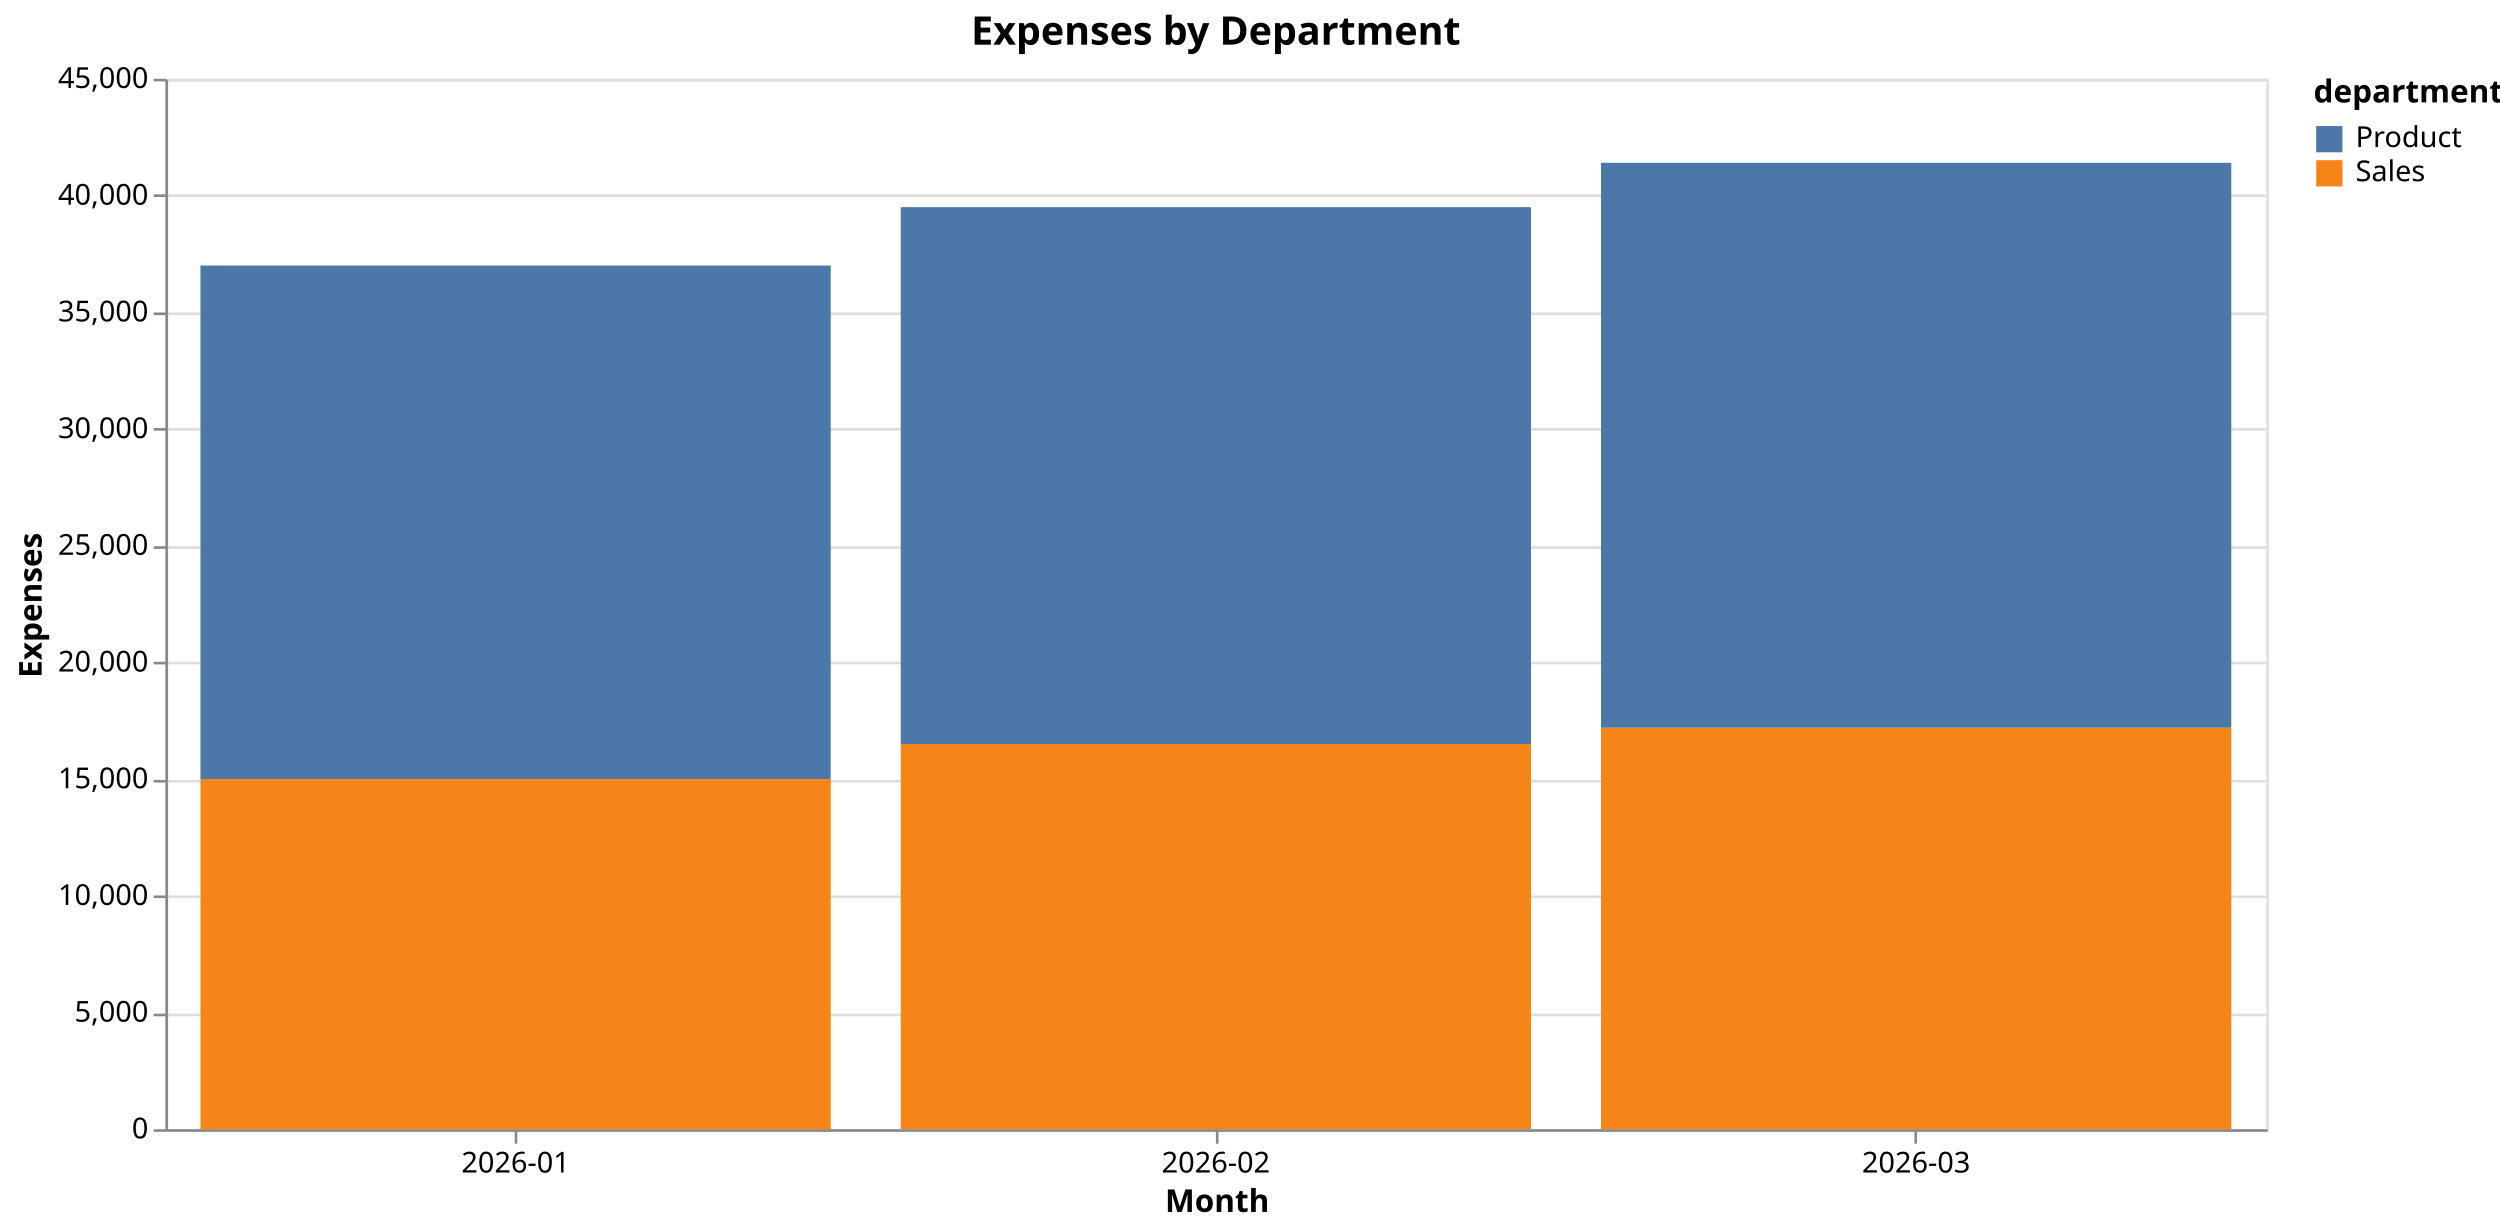
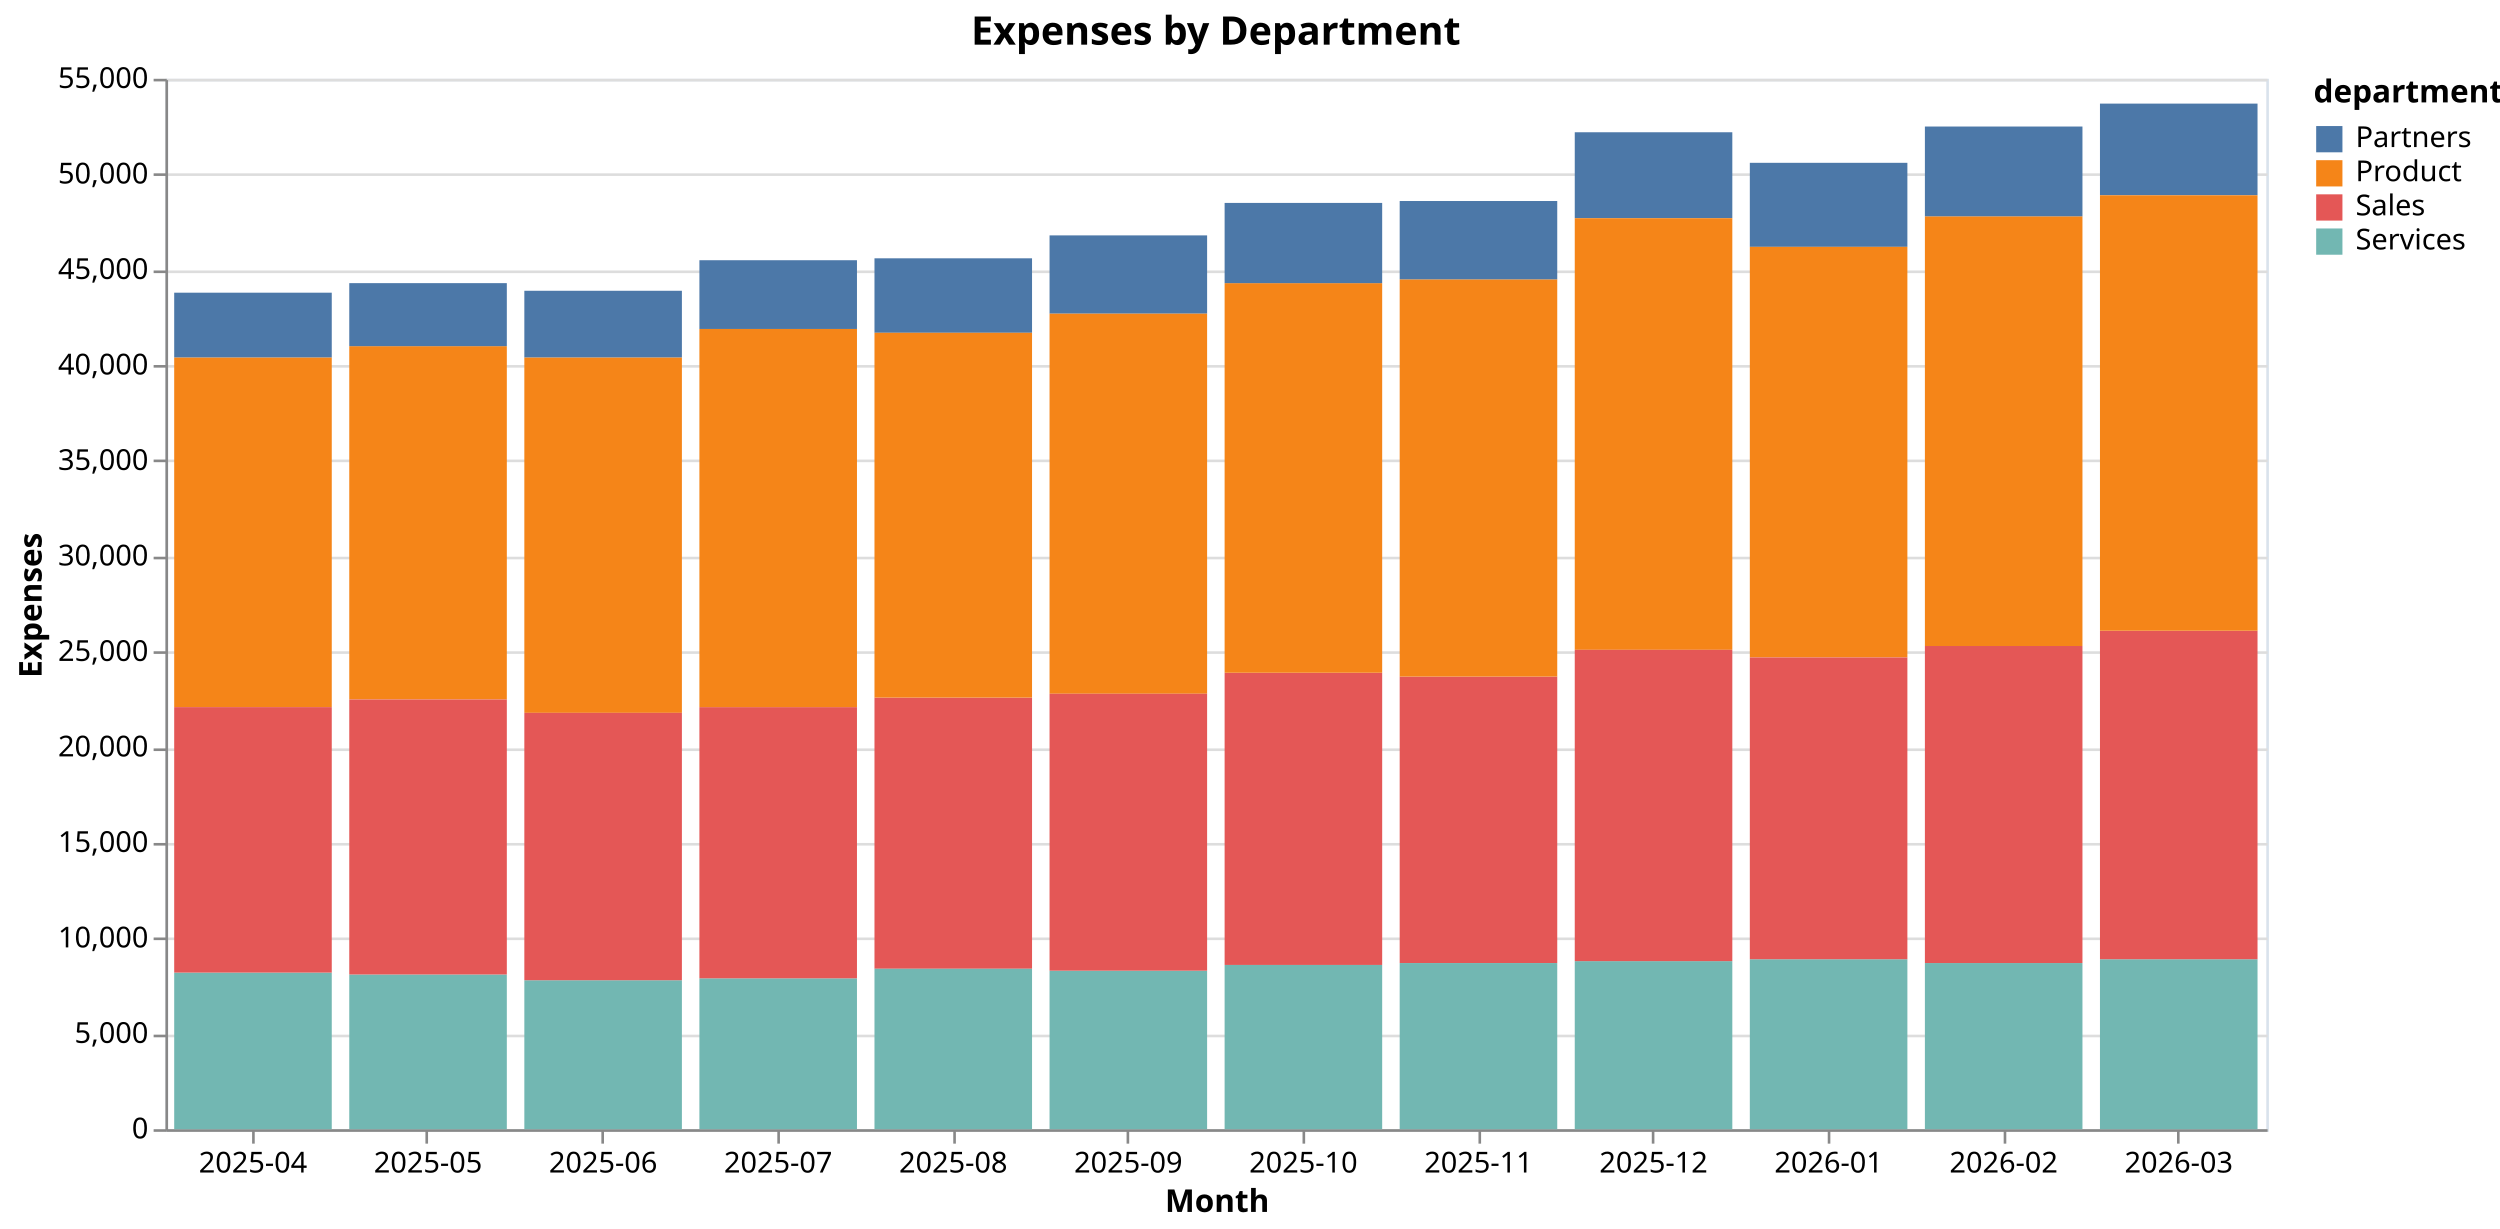
<svg xmlns="http://www.w3.org/2000/svg" version="1.1" class="marks" width="952" height="468" viewBox="0 0 952 468">
  <style>@font-face{font-family:'Hanken Grotesk';src:url('../assets/fonts/HankenGrotesk-Regular.ttf') format('truetype');font-weight:400;font-style:normal;}@font-face{font-family:'Hanken Grotesk';src:url('../assets/fonts/HankenGrotesk-Medium.ttf') format('truetype');font-weight:500;font-style:normal;}@font-face{font-family:'Hanken Grotesk';src:url('../assets/fonts/HankenGrotesk-SemiBold.ttf') format('truetype');font-weight:600;font-style:normal;}@font-face{font-family:'Hanken Grotesk';src:url('../assets/fonts/HankenGrotesk-Bold.ttf') format('truetype');font-weight:700;font-style:normal;}</style>
  <rect width="952" height="468" fill="white" />
  <g fill="none" stroke-miterlimit="10" transform="translate(63,30)">
    <g class="mark-group role-frame root" role="graphics-object" aria-roledescription="group mark container">
      <g transform="translate(0,0)">
        <path class="background" aria-hidden="true" d="M0.5,0.5h800v400h-800Z" stroke="#d9e2ec" />
        <g>
          <g class="mark-group role-axis" aria-hidden="true">
            <g transform="translate(0.5,0.5)">
              <path class="background" aria-hidden="true" d="M0,0h0v0h0Z" pointer-events="none" />
              <g>
                <g class="mark-rule role-axis-grid" pointer-events="none">
                  <line transform="translate(0,400)" x2="800" y2="0" stroke="#ddd" stroke-width="1" opacity="1" />
-                   <line transform="translate(0,356)" x2="800" y2="0" stroke="#ddd" stroke-width="1" opacity="1" />
-                   <line transform="translate(0,311)" x2="800" y2="0" stroke="#ddd" stroke-width="1" opacity="1" />
-                   <line transform="translate(0,267)" x2="800" y2="0" stroke="#ddd" stroke-width="1" opacity="1" />
-                   <line transform="translate(0,222)" x2="800" y2="0" stroke="#ddd" stroke-width="1" opacity="1" />
-                   <line transform="translate(0,178)" x2="800" y2="0" stroke="#ddd" stroke-width="1" opacity="1" />
-                   <line transform="translate(0,133)" x2="800" y2="0" stroke="#ddd" stroke-width="1" opacity="1" />
-                   <line transform="translate(0,89)" x2="800" y2="0" stroke="#ddd" stroke-width="1" opacity="1" />
-                   <line transform="translate(0,44)" x2="800" y2="0" stroke="#ddd" stroke-width="1" opacity="1" />
+                   <line transform="translate(0,364)" x2="800" y2="0" stroke="#ddd" stroke-width="1" opacity="1" />
+                   <line transform="translate(0,327)" x2="800" y2="0" stroke="#ddd" stroke-width="1" opacity="1" />
+                   <line transform="translate(0,291)" x2="800" y2="0" stroke="#ddd" stroke-width="1" opacity="1" />
+                   <line transform="translate(0,255)" x2="800" y2="0" stroke="#ddd" stroke-width="1" opacity="1" />
+                   <line transform="translate(0,218)" x2="800" y2="0" stroke="#ddd" stroke-width="1" opacity="1" />
+                   <line transform="translate(0,182)" x2="800" y2="0" stroke="#ddd" stroke-width="1" opacity="1" />
+                   <line transform="translate(0,145)" x2="800" y2="0" stroke="#ddd" stroke-width="1" opacity="1" />
+                   <line transform="translate(0,109)" x2="800" y2="0" stroke="#ddd" stroke-width="1" opacity="1" />
+                   <line transform="translate(0,73)" x2="800" y2="0" stroke="#ddd" stroke-width="1" opacity="1" />
+                   <line transform="translate(0,36)" x2="800" y2="0" stroke="#ddd" stroke-width="1" opacity="1" />
                  <line transform="translate(0,0)" x2="800" y2="0" stroke="#ddd" stroke-width="1" opacity="1" />
                </g>
              </g>
              <path class="foreground" aria-hidden="true" d="" pointer-events="none" display="none" />
            </g>
          </g>
-           <g class="mark-group role-axis" role="graphics-symbol" aria-roledescription="axis" aria-label="X-axis titled 'Month' for a discrete scale with 3 values: 2026-01, 2026-02, 2026-03">
+           <g class="mark-group role-axis" role="graphics-symbol" aria-roledescription="axis" aria-label="X-axis titled 'Month' for a discrete scale with 12 values: 2025-04, 2025-05, 2025-06, 2025-07, 2025-08, ending with 2026-03">
            <g transform="translate(0.5,400.5)">
              <path class="background" aria-hidden="true" d="M0,0h0v0h0Z" pointer-events="none" />
              <g>
                <g class="mark-rule role-axis-tick" pointer-events="none">
-                   <line transform="translate(133,0)" x2="0" y2="5" stroke="#888" stroke-width="1" opacity="1" />
-                   <line transform="translate(400,0)" x2="0" y2="5" stroke="#888" stroke-width="1" opacity="1" />
-                   <line transform="translate(666,0)" x2="0" y2="5" stroke="#888" stroke-width="1" opacity="1" />
+                   <line transform="translate(33,0)" x2="0" y2="5" stroke="#888" stroke-width="1" opacity="1" />
+                   <line transform="translate(99,0)" x2="0" y2="5" stroke="#888" stroke-width="1" opacity="1" />
+                   <line transform="translate(166,0)" x2="0" y2="5" stroke="#888" stroke-width="1" opacity="1" />
+                   <line transform="translate(233,0)" x2="0" y2="5" stroke="#888" stroke-width="1" opacity="1" />
+                   <line transform="translate(300,0)" x2="0" y2="5" stroke="#888" stroke-width="1" opacity="1" />
+                   <line transform="translate(366,0)" x2="0" y2="5" stroke="#888" stroke-width="1" opacity="1" />
+                   <line transform="translate(433,0)" x2="0" y2="5" stroke="#888" stroke-width="1" opacity="1" />
+                   <line transform="translate(500,0)" x2="0" y2="5" stroke="#888" stroke-width="1" opacity="1" />
+                   <line transform="translate(566,0)" x2="0" y2="5" stroke="#888" stroke-width="1" opacity="1" />
+                   <line transform="translate(633,0)" x2="0" y2="5" stroke="#888" stroke-width="1" opacity="1" />
+                   <line transform="translate(700,0)" x2="0" y2="5" stroke="#888" stroke-width="1" opacity="1" />
+                   <line transform="translate(766,0)" x2="0" y2="5" stroke="#888" stroke-width="1" opacity="1" />
                </g>
                <g class="mark-text role-axis-label" pointer-events="none">
-                   <text text-anchor="middle" transform="translate(132.8333,16)" font-family="Hanken Grotesk" font-size="11px" fill="#000" opacity="1">2026-01</text>
-                   <text text-anchor="middle" transform="translate(399.5,16)" font-family="Hanken Grotesk" font-size="11px" fill="#000" opacity="1">2026-02</text>
-                   <text text-anchor="middle" transform="translate(666.1667,16)" font-family="Hanken Grotesk" font-size="11px" fill="#000" opacity="1">2026-03</text>
+                   <text text-anchor="middle" transform="translate(32.83333,16)" font-family="Hanken Grotesk" font-size="11px" fill="#000" opacity="1">2025-04</text>
+                   <text text-anchor="middle" transform="translate(99.5,16)" font-family="Hanken Grotesk" font-size="11px" fill="#000" opacity="1">2025-05</text>
+                   <text text-anchor="middle" transform="translate(166.1667,16)" font-family="Hanken Grotesk" font-size="11px" fill="#000" opacity="1">2025-06</text>
+                   <text text-anchor="middle" transform="translate(232.8333,16)" font-family="Hanken Grotesk" font-size="11px" fill="#000" opacity="1">2025-07</text>
+                   <text text-anchor="middle" transform="translate(299.5,16)" font-family="Hanken Grotesk" font-size="11px" fill="#000" opacity="1">2025-08</text>
+                   <text text-anchor="middle" transform="translate(366.1667,16)" font-family="Hanken Grotesk" font-size="11px" fill="#000" opacity="1">2025-09</text>
+                   <text text-anchor="middle" transform="translate(432.8333,16)" font-family="Hanken Grotesk" font-size="11px" fill="#000" opacity="1">2025-10</text>
+                   <text text-anchor="middle" transform="translate(499.5,16)" font-family="Hanken Grotesk" font-size="11px" fill="#000" opacity="1">2025-11</text>
+                   <text text-anchor="middle" transform="translate(566.1667,16)" font-family="Hanken Grotesk" font-size="11px" fill="#000" opacity="1">2025-12</text>
+                   <text text-anchor="middle" transform="translate(632.8333,16)" font-family="Hanken Grotesk" font-size="11px" fill="#000" opacity="1">2026-01</text>
+                   <text text-anchor="middle" transform="translate(699.5,16)" font-family="Hanken Grotesk" font-size="11px" fill="#000" opacity="1">2026-02</text>
+                   <text text-anchor="middle" transform="translate(766.1667,16)" font-family="Hanken Grotesk" font-size="11px" fill="#000" opacity="1">2026-03</text>
                </g>
                <g class="mark-rule role-axis-domain" pointer-events="none">
                  <line transform="translate(0,0)" x2="800" y2="0" stroke="#888" stroke-width="1" opacity="1" />
                </g>
                <g class="mark-text role-axis-title" pointer-events="none">
                  <text text-anchor="middle" transform="translate(400,31)" font-family="Hanken Grotesk" font-size="12px" font-weight="600" fill="#000" opacity="1">Month</text>
                </g>
              </g>
              <path class="foreground" aria-hidden="true" d="" pointer-events="none" display="none" />
            </g>
          </g>
-           <g class="mark-group role-axis" role="graphics-symbol" aria-roledescription="axis" aria-label="Y-axis titled 'Expenses' for a linear scale with values from 0 to 45,000">
+           <g class="mark-group role-axis" role="graphics-symbol" aria-roledescription="axis" aria-label="Y-axis titled 'Expenses' for a linear scale with values from 0 to 55,000">
            <g transform="translate(0.5,0.5)">
              <path class="background" aria-hidden="true" d="M0,0h0v0h0Z" pointer-events="none" />
              <g>
                <g class="mark-rule role-axis-tick" pointer-events="none">
                  <line transform="translate(0,400)" x2="-5" y2="0" stroke="#888" stroke-width="1" opacity="1" />
-                   <line transform="translate(0,356)" x2="-5" y2="0" stroke="#888" stroke-width="1" opacity="1" />
-                   <line transform="translate(0,311)" x2="-5" y2="0" stroke="#888" stroke-width="1" opacity="1" />
-                   <line transform="translate(0,267)" x2="-5" y2="0" stroke="#888" stroke-width="1" opacity="1" />
-                   <line transform="translate(0,222)" x2="-5" y2="0" stroke="#888" stroke-width="1" opacity="1" />
-                   <line transform="translate(0,178)" x2="-5" y2="0" stroke="#888" stroke-width="1" opacity="1" />
-                   <line transform="translate(0,133)" x2="-5" y2="0" stroke="#888" stroke-width="1" opacity="1" />
-                   <line transform="translate(0,89)" x2="-5" y2="0" stroke="#888" stroke-width="1" opacity="1" />
-                   <line transform="translate(0,44)" x2="-5" y2="0" stroke="#888" stroke-width="1" opacity="1" />
+                   <line transform="translate(0,364)" x2="-5" y2="0" stroke="#888" stroke-width="1" opacity="1" />
+                   <line transform="translate(0,327)" x2="-5" y2="0" stroke="#888" stroke-width="1" opacity="1" />
+                   <line transform="translate(0,291)" x2="-5" y2="0" stroke="#888" stroke-width="1" opacity="1" />
+                   <line transform="translate(0,255)" x2="-5" y2="0" stroke="#888" stroke-width="1" opacity="1" />
+                   <line transform="translate(0,218)" x2="-5" y2="0" stroke="#888" stroke-width="1" opacity="1" />
+                   <line transform="translate(0,182)" x2="-5" y2="0" stroke="#888" stroke-width="1" opacity="1" />
+                   <line transform="translate(0,145)" x2="-5" y2="0" stroke="#888" stroke-width="1" opacity="1" />
+                   <line transform="translate(0,109)" x2="-5" y2="0" stroke="#888" stroke-width="1" opacity="1" />
+                   <line transform="translate(0,73)" x2="-5" y2="0" stroke="#888" stroke-width="1" opacity="1" />
+                   <line transform="translate(0,36)" x2="-5" y2="0" stroke="#888" stroke-width="1" opacity="1" />
                  <line transform="translate(0,0)" x2="-5" y2="0" stroke="#888" stroke-width="1" opacity="1" />
                </g>
                <g class="mark-text role-axis-label" pointer-events="none">
                  <text text-anchor="end" transform="translate(-7,403)" font-family="Hanken Grotesk" font-size="11px" fill="#000" opacity="1">0</text>
-                   <text text-anchor="end" transform="translate(-7,358.5556)" font-family="Hanken Grotesk" font-size="11px" fill="#000" opacity="1">5,000</text>
-                   <text text-anchor="end" transform="translate(-7,314.1111)" font-family="Hanken Grotesk" font-size="11px" fill="#000" opacity="1">10,000</text>
-                   <text text-anchor="end" transform="translate(-7,269.6667)" font-family="Hanken Grotesk" font-size="11px" fill="#000" opacity="1">15,000</text>
-                   <text text-anchor="end" transform="translate(-7,225.2222)" font-family="Hanken Grotesk" font-size="11px" fill="#000" opacity="1">20,000</text>
-                   <text text-anchor="end" transform="translate(-7,180.7778)" font-family="Hanken Grotesk" font-size="11px" fill="#000" opacity="1">25,000</text>
-                   <text text-anchor="end" transform="translate(-7,136.3333)" font-family="Hanken Grotesk" font-size="11px" fill="#000" opacity="1">30,000</text>
-                   <text text-anchor="end" transform="translate(-7,91.88889)" font-family="Hanken Grotesk" font-size="11px" fill="#000" opacity="1">35,000</text>
-                   <text text-anchor="end" transform="translate(-7,47.44444)" font-family="Hanken Grotesk" font-size="11px" fill="#000" opacity="1">40,000</text>
-                   <text text-anchor="end" transform="translate(-7,3)" font-family="Hanken Grotesk" font-size="11px" fill="#000" opacity="1">45,000</text>
+                   <text text-anchor="end" transform="translate(-7,366.6364)" font-family="Hanken Grotesk" font-size="11px" fill="#000" opacity="1">5,000</text>
+                   <text text-anchor="end" transform="translate(-7,330.2727)" font-family="Hanken Grotesk" font-size="11px" fill="#000" opacity="1">10,000</text>
+                   <text text-anchor="end" transform="translate(-7,293.9091)" font-family="Hanken Grotesk" font-size="11px" fill="#000" opacity="1">15,000</text>
+                   <text text-anchor="end" transform="translate(-7,257.5455)" font-family="Hanken Grotesk" font-size="11px" fill="#000" opacity="1">20,000</text>
+                   <text text-anchor="end" transform="translate(-7,221.1818)" font-family="Hanken Grotesk" font-size="11px" fill="#000" opacity="1">25,000</text>
+                   <text text-anchor="end" transform="translate(-7,184.8182)" font-family="Hanken Grotesk" font-size="11px" fill="#000" opacity="1">30,000</text>
+                   <text text-anchor="end" transform="translate(-7,148.4545)" font-family="Hanken Grotesk" font-size="11px" fill="#000" opacity="1">35,000</text>
+                   <text text-anchor="end" transform="translate(-7,112.0909)" font-family="Hanken Grotesk" font-size="11px" fill="#000" opacity="1">40,000</text>
+                   <text text-anchor="end" transform="translate(-7,75.72727)" font-family="Hanken Grotesk" font-size="11px" fill="#000" opacity="1">45,000</text>
+                   <text text-anchor="end" transform="translate(-7,39.36364)" font-family="Hanken Grotesk" font-size="11px" fill="#000" opacity="1">50,000</text>
+                   <text text-anchor="end" transform="translate(-7,3)" font-family="Hanken Grotesk" font-size="11px" fill="#000" opacity="1">55,000</text>
                </g>
                <g class="mark-rule role-axis-domain" pointer-events="none">
                  <line transform="translate(0,400)" x2="0" y2="-400" stroke="#888" stroke-width="1" opacity="1" />
                </g>
                <g class="mark-text role-axis-title" pointer-events="none">
                  <text text-anchor="middle" transform="translate(-44.64453,200) rotate(-90) translate(0,-3)" font-family="Hanken Grotesk" font-size="12px" font-weight="600" fill="#000" opacity="1">Expenses</text>
                </g>
              </g>
              <path class="foreground" aria-hidden="true" d="" pointer-events="none" display="none" />
            </g>
          </g>
          <g class="mark-rect role-mark marks" role="graphics-object" aria-roledescription="rect mark container">
-             <path aria-label="Month: 2026-02; Expenses: 23000; department: Product; month: 2026-02; expenses: 23000" role="graphics-symbol" aria-roledescription="bar" d="M280,48.889h240v204.444h-240Z" fill="#4c78a8" opacity="1" />
-             <path aria-label="Month: 2026-03; Expenses: 17200; department: Sales; month: 2026-03; expenses: 17200" role="graphics-symbol" aria-roledescription="bar" d="M546.667,247.111h240v152.889h-240Z" fill="#f58518" opacity="1" />
-             <path aria-label="Month: 2026-01; Expenses: 22000; department: Product; month: 2026-01; expenses: 22000" role="graphics-symbol" aria-roledescription="bar" d="M13.333,71.111h240v195.556h-240Z" fill="#4c78a8" opacity="1" />
-             <path aria-label="Month: 2026-01; Expenses: 15000; department: Sales; month: 2026-01; expenses: 15000" role="graphics-symbol" aria-roledescription="bar" d="M13.333,266.667h240v133.333h-240Z" fill="#f58518" opacity="1" />
-             <path aria-label="Month: 2026-02; Expenses: 16500; department: Sales; month: 2026-02; expenses: 16500" role="graphics-symbol" aria-roledescription="bar" d="M280,253.333h240v146.667h-240Z" fill="#f58518" opacity="1" />
-             <path aria-label="Month: 2026-03; Expenses: 24200; department: Product; month: 2026-03; expenses: 24200" role="graphics-symbol" aria-roledescription="bar" d="M546.667,32h240v215.111h-240Z" fill="#4c78a8" opacity="1" />
-           </g>
-           <g class="mark-group role-legend" role="graphics-symbol" aria-roledescription="legend" aria-label="Symbol legend titled 'department' for fill color with 2 values: Product, Sales">
+             <path aria-label="Month: 2025-07; Expenses: 7900; department: Services; month: 2025-07; expenses: 7900" role="graphics-symbol" aria-roledescription="bar" d="M203.333,342.545h60v57.455h-60Z" fill="#72b7b2" opacity="1" />
+             <path aria-label="Month: 2025-07; Expenses: 3600; department: Partners; month: 2025-07; expenses: 3600" role="graphics-symbol" aria-roledescription="bar" d="M203.333,69.091h60v26.182h-60Z" fill="#4c78a8" opacity="1" />
+             <path aria-label="Month: 2025-08; Expenses: 14200; department: Sales; month: 2025-08; expenses: 14200" role="graphics-symbol" aria-roledescription="bar" d="M270,235.636h60v103.273h-60Z" fill="#e45756" opacity="1" />
+             <path aria-label="Month: 2025-05; Expenses: 18500; department: Product; month: 2025-05; expenses: 18500" role="graphics-symbol" aria-roledescription="bar" d="M70,101.818h60v134.545h-60Z" fill="#f58518" opacity="1" />
+             <path aria-label="Month: 2026-02; Expenses: 22500; department: Product; month: 2026-02; expenses: 22500" role="graphics-symbol" aria-roledescription="bar" d="M670,52.364h60v163.636h-60Z" fill="#f58518" opacity="1" />
+             <path aria-label="Month: 2026-03; Expenses: 8900; department: Services; month: 2026-03; expenses: 8900" role="graphics-symbol" aria-roledescription="bar" d="M736.667,335.273h60v64.727h-60Z" fill="#72b7b2" opacity="1" />
+             <path aria-label="Month: 2026-03; Expenses: 4800; department: Partners; month: 2026-03; expenses: 4800" role="graphics-symbol" aria-roledescription="bar" d="M736.667,9.455h60v34.909h-60Z" fill="#4c78a8" opacity="1" />
+             <path aria-label="Month: 2025-07; Expenses: 14200; department: Sales; month: 2025-07; expenses: 14200" role="graphics-symbol" aria-roledescription="bar" d="M203.333,239.273h60v103.273h-60Z" fill="#e45756" opacity="1" />
+             <path aria-label="Month: 2025-08; Expenses: 8400; department: Services; month: 2025-08; expenses: 8400" role="graphics-symbol" aria-roledescription="bar" d="M270,338.909h60v61.091h-60Z" fill="#72b7b2" opacity="1" />
+             <path aria-label="Month: 2025-08; Expenses: 3900; department: Partners; month: 2025-08; expenses: 3900" role="graphics-symbol" aria-roledescription="bar" d="M270,68.364h60v28.364h-60Z" fill="#4c78a8" opacity="1" />
+             <path aria-label="Month: 2026-03; Expenses: 17200; department: Sales; month: 2026-03; expenses: 17200" role="graphics-symbol" aria-roledescription="bar" d="M736.667,210.182h60v125.091h-60Z" fill="#e45756" opacity="1" />
+             <path aria-label="Month: 2025-07; Expenses: 19800; department: Product; month: 2025-07; expenses: 19800" role="graphics-symbol" aria-roledescription="bar" d="M203.333,95.273h60v144h-60Z" fill="#f58518" opacity="1" />
+             <path aria-label="Month: 2025-06; Expenses: 7800; department: Services; month: 2025-06; expenses: 7800" role="graphics-symbol" aria-roledescription="bar" d="M136.667,343.273h60v56.727h-60Z" fill="#72b7b2" opacity="1" />
+             <path aria-label="Month: 2025-06; Expenses: 3500; department: Partners; month: 2025-06; expenses: 3500" role="graphics-symbol" aria-roledescription="bar" d="M136.667,80.727h60v25.455h-60Z" fill="#4c78a8" opacity="1" />
+             <path aria-label="Month: 2025-09; Expenses: 8300; department: Services; month: 2025-09; expenses: 8300" role="graphics-symbol" aria-roledescription="bar" d="M336.667,339.636h60v60.364h-60Z" fill="#72b7b2" opacity="1" />
+             <path aria-label="Month: 2025-09; Expenses: 4100; department: Partners; month: 2025-09; expenses: 4100" role="graphics-symbol" aria-roledescription="bar" d="M336.667,59.636h60v29.818h-60Z" fill="#4c78a8" opacity="1" />
+             <path aria-label="Month: 2025-10; Expenses: 15300; department: Sales; month: 2025-10; expenses: 15300" role="graphics-symbol" aria-roledescription="bar" d="M403.333,226.182h60v111.273h-60Z" fill="#e45756" opacity="1" />
+             <path aria-label="Month: 2025-06; Expenses: 18600; department: Product; month: 2025-06; expenses: 18600" role="graphics-symbol" aria-roledescription="bar" d="M136.667,106.182h60v135.273h-60Z" fill="#f58518" opacity="1" />
+             <path aria-label="Month: 2025-09; Expenses: 19900; department: Product; month: 2025-09; expenses: 19900" role="graphics-symbol" aria-roledescription="bar" d="M336.667,89.455h60v144.727h-60Z" fill="#f58518" opacity="1" />
+             <path aria-label="Month: 2025-05; Expenses: 8100; department: Services; month: 2025-05; expenses: 8100" role="graphics-symbol" aria-roledescription="bar" d="M70,341.091h60v58.909h-60Z" fill="#72b7b2" opacity="1" />
+             <path aria-label="Month: 2025-05; Expenses: 3300; department: Partners; month: 2025-05; expenses: 3300" role="graphics-symbol" aria-roledescription="bar" d="M70,77.818h60v24h-60Z" fill="#4c78a8" opacity="1" />
+             <path aria-label="Month: 2026-02; Expenses: 8700; department: Services; month: 2026-02; expenses: 8700" role="graphics-symbol" aria-roledescription="bar" d="M670,336.727h60v63.273h-60Z" fill="#72b7b2" opacity="1" />
+             <path aria-label="Month: 2026-02; Expenses: 4700; department: Partners; month: 2026-02; expenses: 4700" role="graphics-symbol" aria-roledescription="bar" d="M670,18.182h60v34.182h-60Z" fill="#4c78a8" opacity="1" />
+             <path aria-label="Month: 2026-03; Expenses: 22800; department: Product; month: 2026-03; expenses: 22800" role="graphics-symbol" aria-roledescription="bar" d="M736.667,44.364h60v165.818h-60Z" fill="#f58518" opacity="1" />
+             <path aria-label="Month: 2025-10; Expenses: 20400; department: Product; month: 2025-10; expenses: 20400" role="graphics-symbol" aria-roledescription="bar" d="M403.333,77.818h60v148.364h-60Z" fill="#f58518" opacity="1" />
+             <path aria-label="Month: 2025-06; Expenses: 14000; department: Sales; month: 2025-06; expenses: 14000" role="graphics-symbol" aria-roledescription="bar" d="M136.667,241.455h60v101.818h-60Z" fill="#e45756" opacity="1" />
+             <path aria-label="Month: 2025-09; Expenses: 14500; department: Sales; month: 2025-09; expenses: 14500" role="graphics-symbol" aria-roledescription="bar" d="M336.667,234.182h60v105.455h-60Z" fill="#e45756" opacity="1" />
+             <path aria-label="Month: 2025-10; Expenses: 8600; department: Services; month: 2025-10; expenses: 8600" role="graphics-symbol" aria-roledescription="bar" d="M403.333,337.455h60v62.545h-60Z" fill="#72b7b2" opacity="1" />
+             <path aria-label="Month: 2025-10; Expenses: 4200; department: Partners; month: 2025-10; expenses: 4200" role="graphics-symbol" aria-roledescription="bar" d="M403.333,47.273h60v30.545h-60Z" fill="#4c78a8" opacity="1" />
+             <path aria-label="Month: 2025-04; Expenses: 8200; department: Services; month: 2025-04; expenses: 8200" role="graphics-symbol" aria-roledescription="bar" d="M3.333,340.364h60v59.636h-60Z" fill="#72b7b2" opacity="1" />
+             <path aria-label="Month: 2025-04; Expenses: 3400; department: Partners; month: 2025-04; expenses: 3400" role="graphics-symbol" aria-roledescription="bar" d="M3.333,81.455h60v24.727h-60Z" fill="#4c78a8" opacity="1" />
+             <path aria-label="Month: 2025-12; Expenses: 8800; department: Services; month: 2025-12; expenses: 8800" role="graphics-symbol" aria-roledescription="bar" d="M536.667,336h60v64h-60Z" fill="#72b7b2" opacity="1" />
+             <path aria-label="Month: 2025-12; Expenses: 4500; department: Partners; month: 2025-12; expenses: 4500" role="graphics-symbol" aria-roledescription="bar" d="M536.667,20.364h60v32.727h-60Z" fill="#4c78a8" opacity="1" />
+             <path aria-label="Month: 2026-01; Expenses: 8900; department: Services; month: 2026-01; expenses: 8900" role="graphics-symbol" aria-roledescription="bar" d="M603.333,335.273h60v64.727h-60Z" fill="#72b7b2" opacity="1" />
+             <path aria-label="Month: 2026-01; Expenses: 4400; department: Partners; month: 2026-01; expenses: 4400" role="graphics-symbol" aria-roledescription="bar" d="M603.333,32h60v32h-60Z" fill="#4c78a8" opacity="1" />
+             <path aria-label="Month: 2025-04; Expenses: 18300; department: Product; month: 2025-04; expenses: 18300" role="graphics-symbol" aria-roledescription="bar" d="M3.333,106.182h60v133.091h-60Z" fill="#f58518" opacity="1" />
+             <path aria-label="Month: 2025-11; Expenses: 15000; department: Sales; month: 2025-11; expenses: 15000" role="graphics-symbol" aria-roledescription="bar" d="M470,227.636h60v109.091h-60Z" fill="#e45756" opacity="1" />
+             <path aria-label="Month: 2025-12; Expenses: 22600; department: Product; month: 2025-12; expenses: 22600" role="graphics-symbol" aria-roledescription="bar" d="M536.667,53.091h60v164.364h-60Z" fill="#f58518" opacity="1" />
+             <path aria-label="Month: 2026-01; Expenses: 21500; department: Product; month: 2026-01; expenses: 21500" role="graphics-symbol" aria-roledescription="bar" d="M603.333,64h60v156.364h-60Z" fill="#f58518" opacity="1" />
+             <path aria-label="Month: 2025-04; Expenses: 13900; department: Sales; month: 2025-04; expenses: 13900" role="graphics-symbol" aria-roledescription="bar" d="M3.333,239.273h60v101.091h-60Z" fill="#e45756" opacity="1" />
+             <path aria-label="Month: 2025-11; Expenses: 20800; department: Product; month: 2025-11; expenses: 20800" role="graphics-symbol" aria-roledescription="bar" d="M470,76.364h60v151.273h-60Z" fill="#f58518" opacity="1" />
+             <path aria-label="Month: 2025-12; Expenses: 16300; department: Sales; month: 2025-12; expenses: 16300" role="graphics-symbol" aria-roledescription="bar" d="M536.667,217.455h60v118.545h-60Z" fill="#e45756" opacity="1" />
+             <path aria-label="Month: 2026-01; Expenses: 15800; department: Sales; month: 2026-01; expenses: 15800" role="graphics-symbol" aria-roledescription="bar" d="M603.333,220.364h60v114.909h-60Z" fill="#e45756" opacity="1" />
+             <path aria-label="Month: 2025-11; Expenses: 8700; department: Services; month: 2025-11; expenses: 8700" role="graphics-symbol" aria-roledescription="bar" d="M470,336.727h60v63.273h-60Z" fill="#72b7b2" opacity="1" />
+             <path aria-label="Month: 2025-11; Expenses: 4100; department: Partners; month: 2025-11; expenses: 4100" role="graphics-symbol" aria-roledescription="bar" d="M470,46.545h60v29.818h-60Z" fill="#4c78a8" opacity="1" />
+             <path aria-label="Month: 2025-05; Expenses: 14400; department: Sales; month: 2025-05; expenses: 14400" role="graphics-symbol" aria-roledescription="bar" d="M70,236.364h60v104.727h-60Z" fill="#e45756" opacity="1" />
+             <path aria-label="Month: 2026-02; Expenses: 16600; department: Sales; month: 2026-02; expenses: 16600" role="graphics-symbol" aria-roledescription="bar" d="M670,216h60v120.727h-60Z" fill="#e45756" opacity="1" />
+             <path aria-label="Month: 2025-08; Expenses: 19100; department: Product; month: 2025-08; expenses: 19100" role="graphics-symbol" aria-roledescription="bar" d="M270,96.727h60v138.909h-60Z" fill="#f58518" opacity="1" />
+           </g>
+           <g class="mark-group role-legend" role="graphics-symbol" aria-roledescription="legend" aria-label="Symbol legend titled 'department' for fill color with 4 values: Partners, Product, Sales, Services">
            <g transform="translate(818,0)">
-               <path class="background" aria-hidden="true" d="M0,0h66v41h-66Z" pointer-events="none" />
+               <path class="background" aria-hidden="true" d="M0,0h66v67h-66Z" pointer-events="none" />
              <g>
                <g class="mark-group role-legend-entry">
                  <g transform="translate(0,17)">
                    <path class="background" aria-hidden="true" d="M0,0h0v0h0Z" pointer-events="none" />
                    <g>
                      <g class="mark-group role-scope department_legend_entries" role="graphics-object" aria-roledescription="group mark container">
                        <g transform="translate(0,0)">
-                           <path class="background" aria-hidden="true" d="M0,0h53.909v11h-53.909Z" opacity="1" />
+                           <path class="background" aria-hidden="true" d="M0,0h58.179v11h-58.179Z" opacity="1" />
                          <g>
                            <g class="mark-symbol role-legend-symbol department_legend_symbols">
                              <path transform="translate(6,6)" d="M-5,-5h10v10h-10Z" fill="#4c78a8" stroke-width="1.5" opacity="1" />
                            </g>
                            <g class="mark-text role-legend-label department_legend_labels">
+                               <text text-anchor="start" transform="translate(16,9)" font-family="Hanken Grotesk" font-size="11px" fill="#000" opacity="1">Partners</text>
+                             </g>
+                           </g>
+                           <path class="foreground" aria-hidden="true" d="" display="none" />
+                         </g>
+                         <g transform="translate(0,13)">
+                           <path class="background" aria-hidden="true" d="M0,0h58.179v11h-58.179Z" opacity="1" />
+                           <g>
+                             <g class="mark-symbol role-legend-symbol department_legend_symbols">
+                               <path transform="translate(6,6)" d="M-5,-5h10v10h-10Z" fill="#f58518" stroke-width="1.5" opacity="1" />
+                             </g>
+                             <g class="mark-text role-legend-label department_legend_labels">
                              <text text-anchor="start" transform="translate(16,9)" font-family="Hanken Grotesk" font-size="11px" fill="#000" opacity="1">Product</text>
                            </g>
                          </g>
                          <path class="foreground" aria-hidden="true" d="" display="none" />
                        </g>
-                         <g transform="translate(0,13)">
-                           <path class="background" aria-hidden="true" d="M0,0h53.909v11h-53.909Z" opacity="1" />
-                           <g>
-                             <g class="mark-symbol role-legend-symbol department_legend_symbols">
-                               <path transform="translate(6,6)" d="M-5,-5h10v10h-10Z" fill="#f58518" stroke-width="1.5" opacity="1" />
+                         <g transform="translate(0,26)">
+                           <path class="background" aria-hidden="true" d="M0,0h58.179v11h-58.179Z" opacity="1" />
+                           <g>
+                             <g class="mark-symbol role-legend-symbol department_legend_symbols">
+                               <path transform="translate(6,6)" d="M-5,-5h10v10h-10Z" fill="#e45756" stroke-width="1.5" opacity="1" />
                            </g>
                            <g class="mark-text role-legend-label department_legend_labels">
                              <text text-anchor="start" transform="translate(16,9)" font-family="Hanken Grotesk" font-size="11px" fill="#000" opacity="1">Sales</text>
+                             </g>
+                           </g>
+                           <path class="foreground" aria-hidden="true" d="" display="none" />
+                         </g>
+                         <g transform="translate(0,39)">
+                           <path class="background" aria-hidden="true" d="M0,0h58.179v11h-58.179Z" opacity="1" />
+                           <g>
+                             <g class="mark-symbol role-legend-symbol department_legend_symbols">
+                               <path transform="translate(6,6)" d="M-5,-5h10v10h-10Z" fill="#72b7b2" stroke-width="1.5" opacity="1" />
+                             </g>
+                             <g class="mark-text role-legend-label department_legend_labels">
+                               <text text-anchor="start" transform="translate(16,9)" font-family="Hanken Grotesk" font-size="11px" fill="#000" opacity="1">Services</text>
                            </g>
                          </g>
                          <path class="foreground" aria-hidden="true" d="" display="none" />
                        </g>
                      </g>
                    </g>
                    <path class="foreground" aria-hidden="true" d="" pointer-events="none" display="none" />
                  </g>
                </g>
                <g class="mark-text role-legend-title" pointer-events="none">
                  <text text-anchor="start" transform="translate(0,9)" font-family="Hanken Grotesk" font-size="12px" font-weight="600" fill="#000" opacity="1">department</text>
                </g>
              </g>
              <path class="foreground" aria-hidden="true" d="" pointer-events="none" display="none" />
            </g>
          </g>
          <g class="mark-group role-title">
            <g transform="translate(400,-25)">
              <path class="background" aria-hidden="true" d="M0,0h0v0h0Z" pointer-events="none" />
              <g>
                <g class="mark-text role-title-text" role="graphics-symbol" aria-roledescription="title" aria-label="Title text 'Expenses by Department'" pointer-events="none">
                  <text text-anchor="middle" transform="translate(0,12)" font-family="Hanken Grotesk" font-size="15px" font-weight="600" fill="#000" opacity="1">Expenses by Department</text>
                </g>
              </g>
              <path class="foreground" aria-hidden="true" d="" pointer-events="none" display="none" />
            </g>
          </g>
        </g>
        <path class="foreground" aria-hidden="true" d="" display="none" />
      </g>
    </g>
  </g>
</svg>
